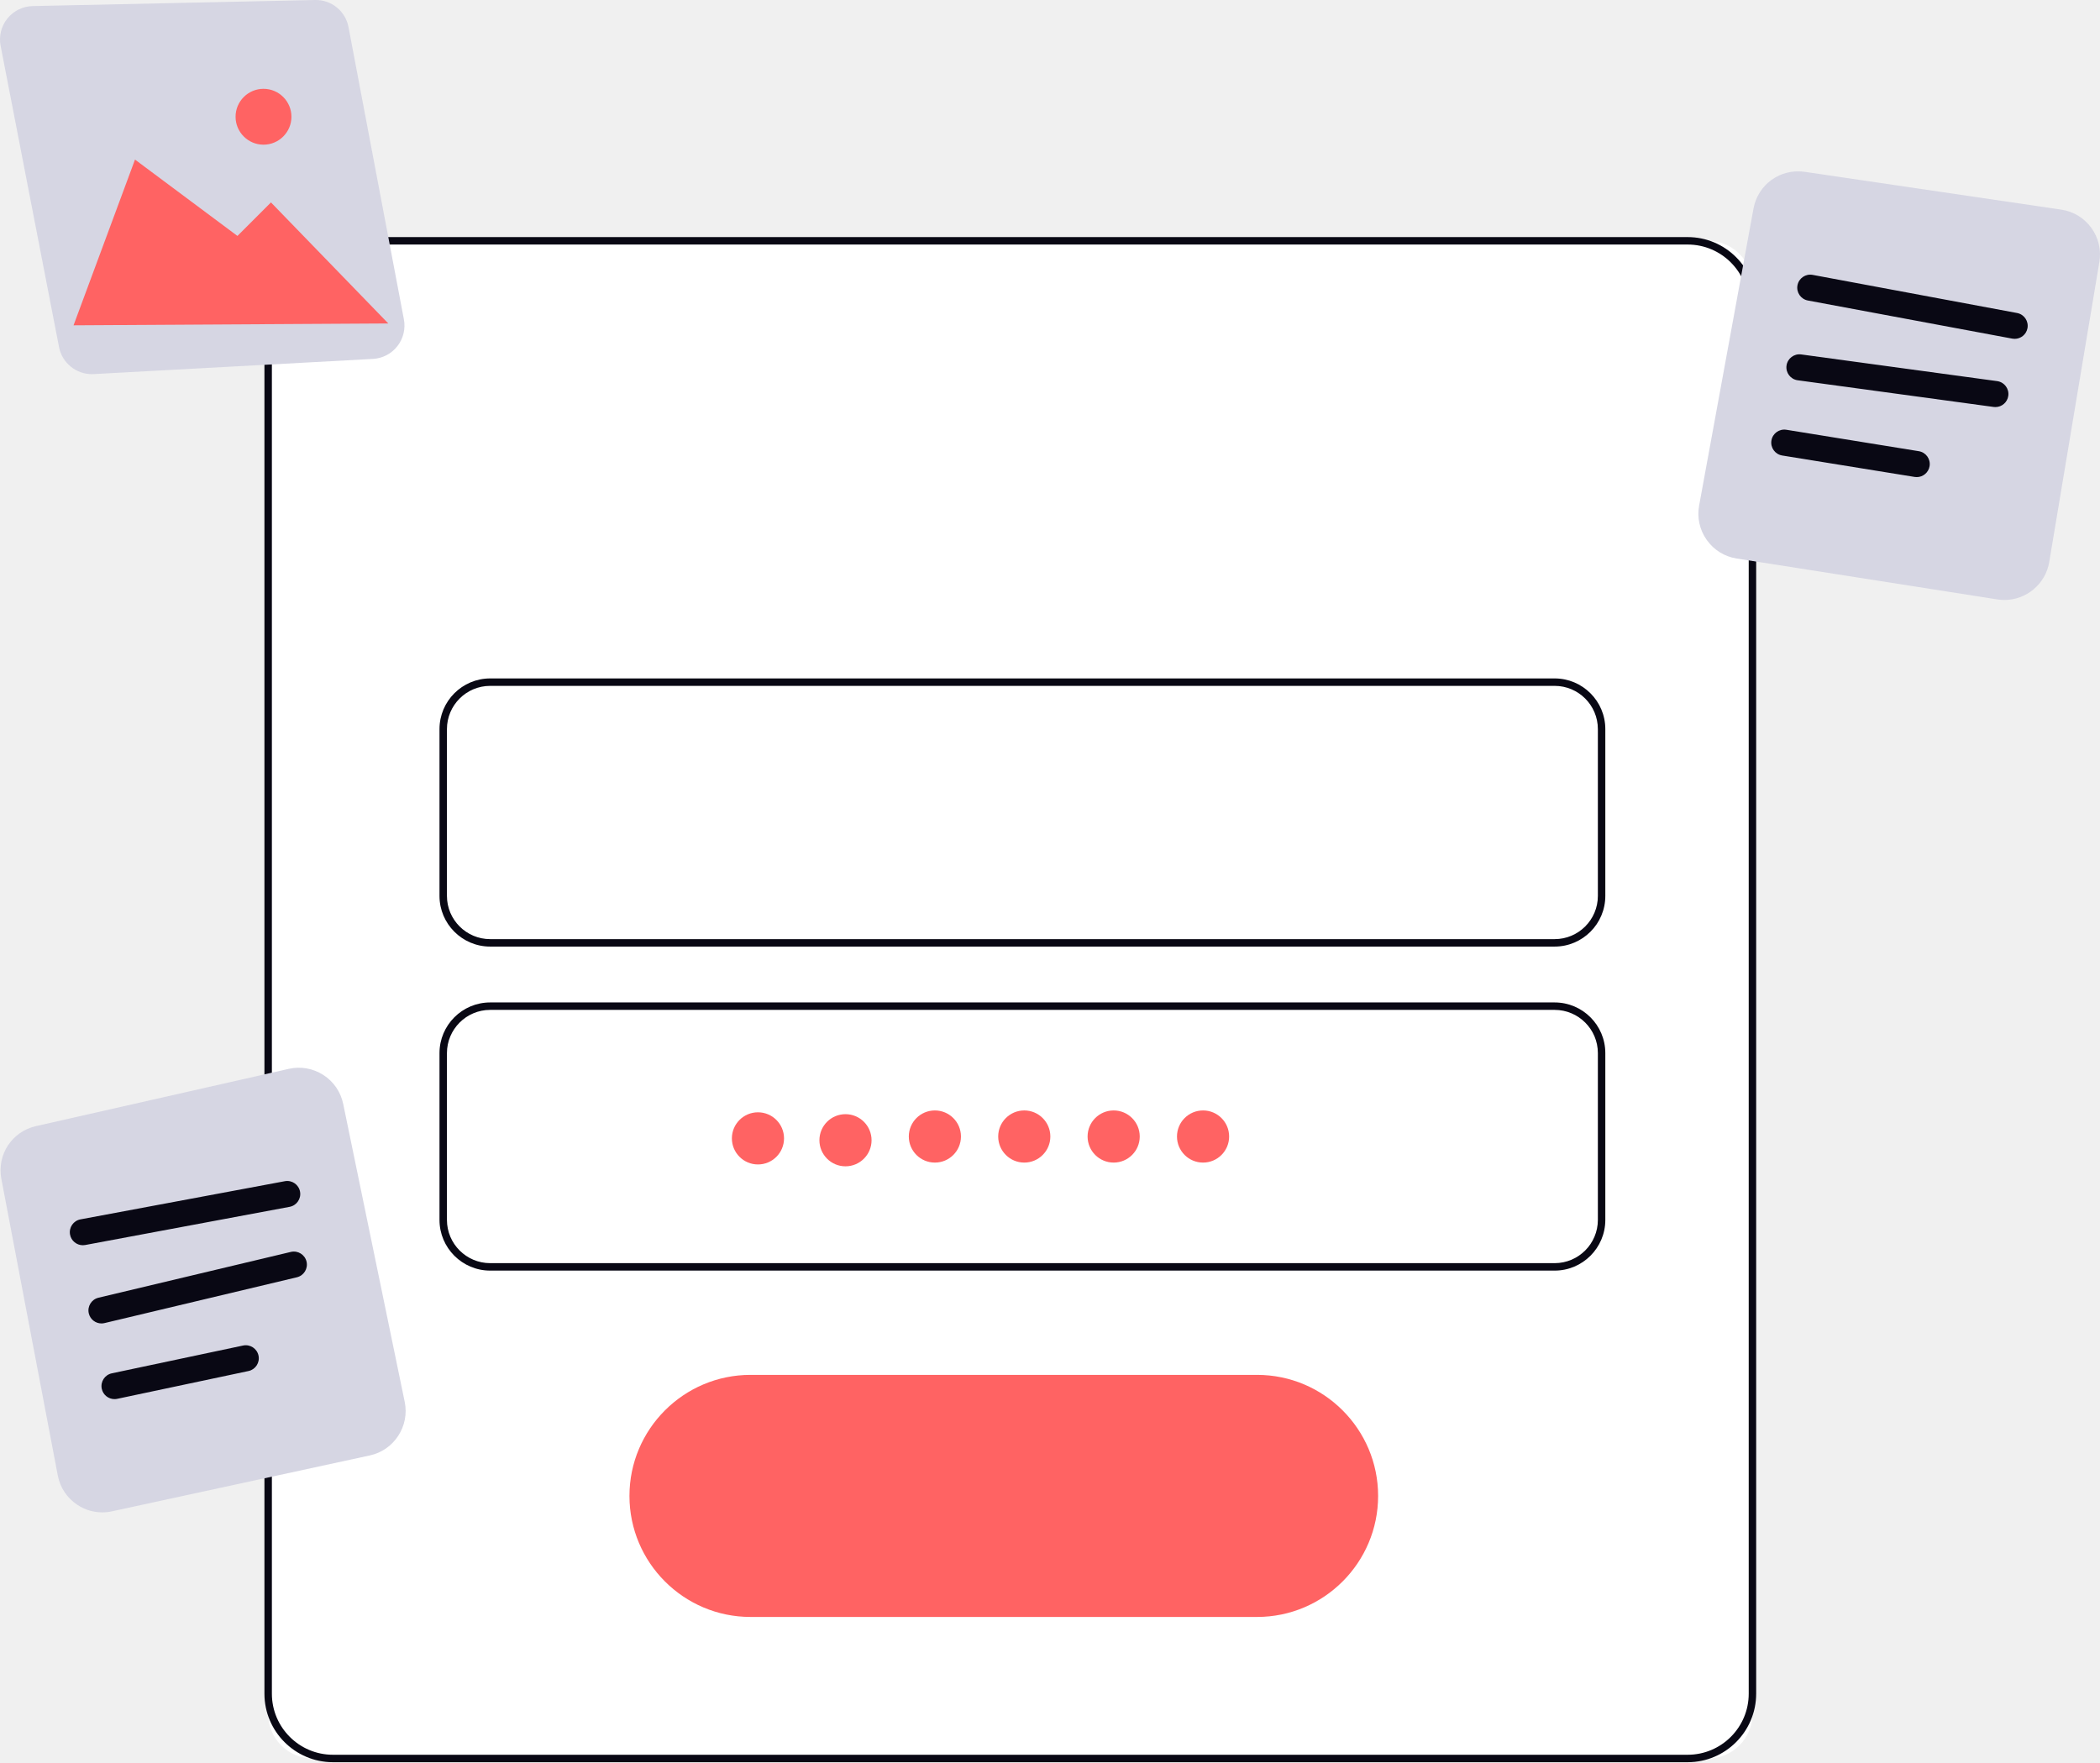
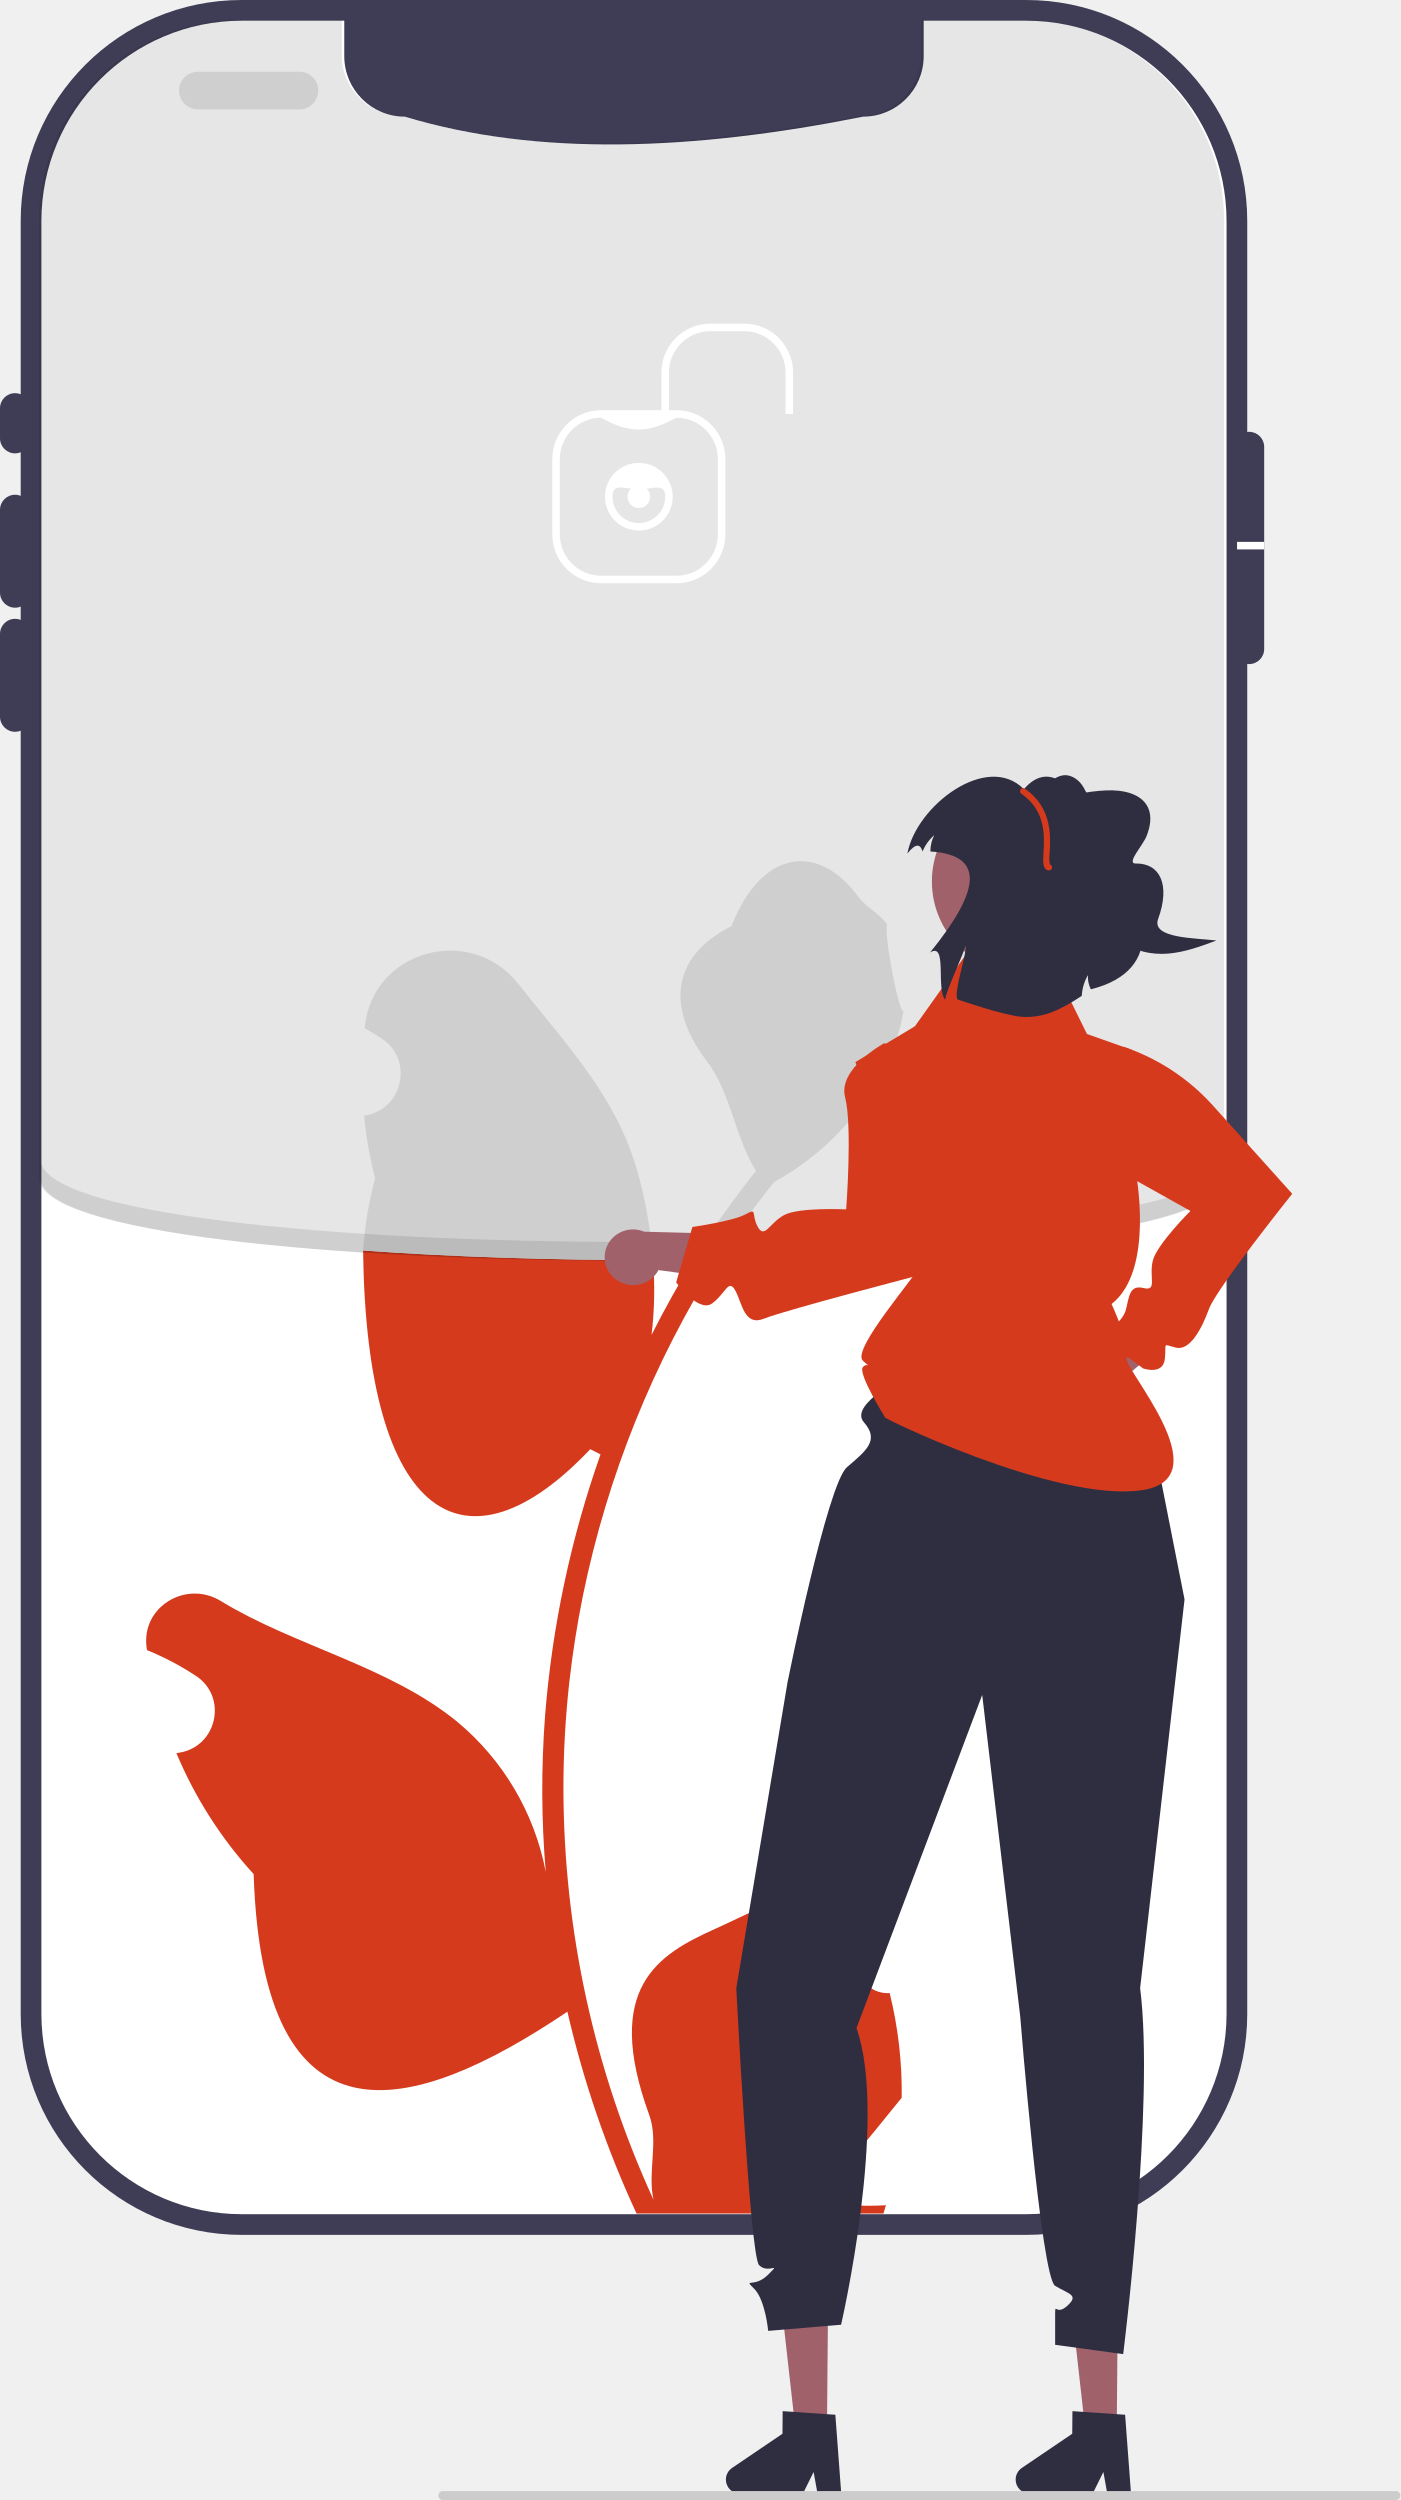
- <svg xmlns="http://www.w3.org/2000/svg" width="818.553" height="686.948" viewBox="0 0 818.553 686.948" role="img" artist="Katerina Limpitsouni" source="https://undraw.co/">
-   <rect x="104.526" y="93.874" width="578.555" height="591.621" rx="17.389" ry="17.389" fill="#fff" />
-   <path d="M657.836,686.948H129.771c-14.721,0-26.697-11.976-26.697-26.697V119.12c0-14.721,11.976-26.697,26.697-26.697h528.065c14.72,0,26.696,11.976,26.696,26.697v541.13c0,14.721-11.976,26.697-26.696,26.697ZM129.771,95.326c-13.12,0-23.794,10.673-23.794,23.794v541.13c0,13.12,10.673,23.794,23.794,23.794h528.065c13.119,0,23.792-10.673,23.792-23.794V119.12c0-13.12-10.673-23.794-23.792-23.794H129.771Z" fill="#090814" />
-   <path d="M605.985,368.997H191.058c-10.889,0-19.749-8.86-19.749-19.749v-65.036c0-10.889,8.86-19.747,19.749-19.747h414.927c10.889,0,19.747,8.858,19.747,19.747v65.036c0,10.889-8.858,19.749-19.747,19.749ZM191.058,267.368c-9.288,0-16.845,7.555-16.845,16.844v65.036c0,9.288,7.557,16.845,16.845,16.845h414.927c9.288,0,16.844-7.557,16.844-16.845v-65.036c0-9.288-7.555-16.844-16.844-16.844H191.058Z" fill="#090814" />
-   <path d="M605.985,495.306H191.058c-10.889,0-19.749-8.86-19.749-19.749v-65.036c0-10.889,8.86-19.747,19.749-19.747h414.927c10.889,0,19.747,8.858,19.747,19.747v65.036c0,10.889-8.858,19.749-19.747,19.749ZM191.058,393.678c-9.288,0-16.845,7.555-16.845,16.844v65.036c0,9.288,7.557,16.845,16.845,16.845h414.927c9.288,0,16.844-7.557,16.844-16.845v-65.036c0-9.288-7.555-16.844-16.844-16.844H191.058Z" fill="#090814" />
-   <circle cx="295.442" cy="443.765" r="10.163" fill="#ff6363" />
-   <circle cx="329.56" cy="444.491" r="10.163" fill="#ff6363" />
-   <circle cx="364.404" cy="443.039" r="10.163" fill="#ff6363" />
-   <circle cx="399.248" cy="443.039" r="10.163" fill="#ff6363" />
-   <circle cx="434.092" cy="443.039" r="10.163" fill="#ff6363" />
-   <circle cx="468.936" cy="443.039" r="10.163" fill="#ff6363" />
-   <path d="M489.988,630.326h-197.45c-26.018,0-47.184-21.166-47.184-47.184s21.166-47.184,47.184-47.184h197.45c26.017,0,47.183,21.166,47.183,47.184s-21.166,47.184-47.183,47.184Z" fill="#ff6363" />
-   <path d="M35.789,145.852c-6.167,0-11.591-4.419-12.776-10.534L.239,17.852c-.732-3.774.234-7.655,2.648-10.646,2.413-2.99,6.002-4.754,9.845-4.836L122.786.003c6.427-.146,11.874,4.314,13.062,10.585l21.585,113.915c.698,3.686-.228,7.493-2.544,10.446-2.314,2.952-5.789,4.762-9.533,4.965l-108.863,5.916c-.235.013-.471.02-.703.02Z" fill="#d6d6e3" />
-   <polygon points="28.667 126.814 52.622 62.208 92.548 91.971 105.614 78.904 151.347 126.089 28.667 126.814" fill="#ff6363" />
-   <path d="M102.711,56.401c-6.004,0-10.889-4.884-10.889-10.889s4.884-10.889,10.889-10.889,10.889,4.884,10.889,10.889-4.884,10.889-10.889,10.889Z" fill="#ff6363" />
-   <path d="M39.864,589.556c-3.431,0-6.787-1.004-9.723-2.946-4.012-2.657-6.719-6.723-7.618-11.45L.528,459.552c-1.791-9.417,4.129-18.451,13.476-20.567l98.532-22.319c4.676-1.056,9.465-.211,13.492,2.38,4.029,2.595,6.781,6.608,7.75,11.3l23.974,116.138c1.954,9.464-4.14,18.827-13.583,20.874l-100.512,21.787c-1.262.274-2.532.41-3.793.41Z" fill="#d6d6e3" />
-   <path d="M32.291,485.418c-2.399,0-4.533-1.706-4.989-4.15-.516-2.759,1.303-5.413,4.062-5.928l79.658-14.881c2.758-.523,5.412,1.303,5.928,4.062s-1.303,5.413-4.062,5.928l-79.658,14.881c-.315.06-.629.088-.939.088Z" fill="#090814" />
-   <path d="M39.552,515.907c-2.3,0-4.382-1.571-4.94-3.906-.649-2.729,1.036-5.47,3.767-6.121l74.985-17.854c2.728-.647,5.468,1.036,6.121,3.767.649,2.729-1.036,5.47-3.767,6.121l-74.985,17.854c-.396.094-.791.139-1.181.139Z" fill="#090814" />
-   <path d="M44.632,545.406c-2.349,0-4.459-1.639-4.965-4.029-.581-2.746,1.173-5.443,3.917-6.024l51.157-10.833c2.76-.58,5.444,1.173,6.024,3.917.581,2.746-1.173,5.443-3.917,6.024l-51.157,10.833c-.356.075-.71.112-1.059.112Z" fill="#090814" />
-   <path d="M781.3,233.887c-.903,0-1.816-.071-2.734-.214l-101.603-15.94c-4.755-.747-8.907-3.319-11.691-7.245-2.785-3.924-3.841-8.694-2.975-13.427l21.196-115.757c1.73-9.428,10.502-15.704,19.99-14.321l99.948,14.732c4.74.699,8.904,3.217,11.724,7.09,2.821,3.872,3.94,8.607,3.15,13.333l-19.542,116.966c-1.438,8.615-8.979,14.782-17.465,14.782Z" fill="#d6d6e3" />
-   <path d="M785.294,132.092c-.309,0-.622-.028-.937-.088l-79.664-14.86c-2.759-.515-4.578-3.167-4.063-5.926.513-2.759,3.16-4.589,5.926-4.063l79.664,14.86c2.759.515,4.578,3.167,4.063,5.926-.455,2.444-2.59,4.151-4.989,4.151Z" fill="#090814" />
-   <path d="M777.78,158.685c-.23,0-.459-.014-.693-.047l-76.377-10.401c-2.78-.379-4.727-2.939-4.348-5.721.38-2.782,2.949-4.73,5.721-4.348l76.377,10.401c2.78.379,4.727,2.939,4.348,5.721-.347,2.548-2.527,4.395-5.028,4.395Z" fill="#090814" />
-   <path d="M747.118,185.985c-.269,0-.543-.023-.818-.067l-51.621-8.354c-2.77-.448-4.652-3.058-4.204-5.829.449-2.77,3.041-4.646,5.829-4.204l51.621,8.354c2.77.448,4.652,3.058,4.204,5.829-.404,2.495-2.561,4.27-5.011,4.27Z" fill="#090814" />
+ <svg xmlns="http://www.w3.org/2000/svg" width="372.193" height="664.464" viewBox="0 0 372.193 664.464" role="img" artist="Katerina Limpitsouni" source="https://undraw.co/">
+   <rect x="5.5" width="326" height="594" rx="58.728" fill="#3f3d56" />
+   <path d="M739.904,176.5v476.54a53.292,53.292,0,0,1-53.23,53.23h-208.54a53.292,53.292,0,0,1-53.23-53.23v-476.54a53.292,53.292,0,0,1,53.23-53.23h27.27v9.42a16.081,16.081,0,0,0,16.08,16.08c35.305,10.665,76.747,9,121.84,0a16.081,16.081,0,0,0,16.08-16.08v-9.42h27.27A53.292,53.292,0,0,1,739.904,176.5Z" transform="translate(-413.9033 -117.768)" fill="#fff" />
+   <path d="M417.903,238.268a4.005,4.005,0,0,1-4-4v-8a4,4,0,1,1,8,0v8A4.005,4.005,0,0,1,417.903,238.268Z" transform="translate(-413.9033 -117.768)" fill="#3f3d56" />
+   <path d="M417.903,279.289a4.005,4.005,0,0,1-4-4l0-22.021a4,4,0,1,1,8,0l0,22.021A4.005,4.005,0,0,1,417.903,279.289Z" transform="translate(-413.9033 -117.768)" fill="#3f3d56" />
+   <path d="M417.903,312.268a4.005,4.005,0,0,1-4-4V286.247a4,4,0,0,1,8,0V308.268A4.005,4.005,0,0,1,417.903,312.268Z" transform="translate(-413.9033 -117.768)" fill="#3f3d56" />
+   <path d="M745.905,232.54a3.997,3.997,0,0,0-4,3.99v53.74a4,4,0,0,0,8,0V236.53A4.003,4.003,0,0,0,745.905,232.54Z" transform="translate(-413.9033 -117.768)" fill="#3f3d56" />
+   <path d="M493.489,146.841h-27a5,5,0,0,1,0-10h27a5,5,0,0,1,0,10Z" transform="translate(-413.9033 -117.768)" fill="#e6e6e6" />
+   <path d="M650.362,647.495c-7.524.471-11.683-8.877-5.99-14.326.208-.828.358-1.423.566-2.251q-.112-.271-.225-.541c-7.609-18.144-23.017-7.958-40.943.152-14.785,6.689-29.687,15.404-17.321,49.336,2.597,7.128-.518,15.196,1.153,22.583A263.258,263.258,0,0,1,563.655,593.109a254.101,254.101,0,0,1,1.576-28.347q1.306-11.574,3.623-22.983a267.545,267.545,0,0,1,35.917-89.193q-3.296.044-6.602.071-5.95,9.715-11.089,19.891a100.252,100.252,0,0,0,.385-19.849c-26.731-.01-53.442-.865-77.058-2.565.896,72.379,27.613,87.472,60.376,52.807.917.47,1.812.941,2.729,1.388a273.582,273.582,0,0,0-14.726,69.302,259.474,259.474,0,0,0,.188,41.896q-.035-.247-.071-.494a68.565,68.565,0,0,0-23.407-39.591C517.484,560.646,492.036,555.197,472.603,543.303c-9.354-5.725-21.341,1.673-19.708,12.518q.039.26.079.519a75.332,75.332,0,0,1,8.445,4.069q2.341,1.321,4.584,2.804c8.521,5.635,5.576,18.844-4.52,20.402l-.229.035c-.165.024-.306.047-.47.071a111.645,111.645,0,0,0,20.536,32.157c2.409,74.338,41.522,64.752,83.369,36.58h.024a273.503,273.503,0,0,0,18.372,53.635h65.632c.235-.729.447-1.482.659-2.211a74.578,74.578,0,0,1-18.161-1.082c4.87-5.975,9.739-11.998,14.608-17.973a4.089,4.089,0,0,0,.306-.353c2.47-3.058,4.964-6.093,7.434-9.151l.001-.004a109.228,109.228,0,0,0-3.201-27.825Z" transform="translate(-413.9033 -117.768)" fill="#d63a1d" />
+   <path d="M580.427,420.796c-6.367-15.36-18.301-28.296-28.811-41.575-12.624-15.95-38.51-8.989-40.734,11.23q-.032.294-.063.587,2.342,1.321,4.584,2.804c8.521,5.635,5.576,18.844-4.52,20.402l-.229.035a111.551,111.551,0,0,0,2.94,16.679,101.224,101.224,0,0,0-3.19,19.177c23.616,1.7,50.328,2.555,77.058,2.565C586.598,440.943,583.984,429.367,580.427,420.796Z" transform="translate(-413.9033 -117.768)" fill="#e6e6e6" />
+   <path d="M649.141,401.33a54.06,54.06,0,0,0,4.917-14.773c-1.435.188-5.411-21.666-4.328-23.007-2-3.035-5.579-4.543-7.763-7.504-10.862-14.727-25.827-12.155-33.639,7.857-16.689,8.423-16.851,22.392-6.61,35.827,6.515,8.547,7.41,20.113,13.127,29.264-.588.753-1.2,1.482-1.788,2.235a263.619,263.619,0,0,0-16.886,24.429q3.306-.027,6.602-.071a259.313,259.313,0,0,1,16.894-23.675A70.871,70.871,0,0,0,649.141,401.33Z" transform="translate(-413.9033 -117.768)" fill="#e6e6e6" />
+   <path d="M739.242,176.284v254.54c0,29.35-315,29.35-315,0v-254.54a53.292,53.292,0,0,1,53.23-53.23h27.27v9.42a16.081,16.081,0,0,0,16.08,16.08c33.805,10.617,75.539,8.869,121.84,0a16.081,16.081,0,0,0,16.08-16.08v-9.42h27.27A53.292,53.292,0,0,1,739.242,176.284Z" transform="translate(-413.9033 -117.768)" opacity="0.1" />
+   <path d="M611.695,203.79h-9a13.014,13.014,0,0,0-13,13v10h-16a13.014,13.014,0,0,0-13,13v20a13.014,13.014,0,0,0,13,13h20a13.014,13.014,0,0,0,13-13v-20a13.014,13.014,0,0,0-13-13h-2v-10a11.012,11.012,0,0,1,11-11h9a11.012,11.012,0,0,1,11,11v11h2v-11A13.014,13.014,0,0,0,611.695,203.79Zm-7,36v20a11.012,11.012,0,0,1-11,11h-20a11.012,11.012,0,0,1-11-11v-20a11.012,11.012,0,0,1,11-11c9.469,5.509,14.686,2.66,20,0A11.012,11.012,0,0,1,604.695,239.79Z" transform="translate(-413.9033 -117.768)" fill="#fff" />
+   <path d="M583.695,258.79a9,9,0,1,0-9-9A9.01,9.01,0,0,0,583.695,258.79Zm0-11c3.86,0,7-1.86,7,2a7,7,0,1,1-14,0C576.695,245.93,579.835,247.79,583.695,247.79Z" transform="translate(-413.9033 -117.768)" fill="#fff" />
+   <circle cx="169.791" cy="132.022" r="3" fill="#fff" />
+   <rect x="328.791" y="144.022" width="7.21" height="2" fill="#fff" />
+   <path d="M424.695,425.843v5c0,29.35,315,29.35,315,0v-5C739.695,455.193,424.695,455.193,424.695,425.843Z" transform="translate(-413.9033 -117.768)" opacity="0.1" />
+   <path d="M702.922,497.386a7.665,7.665,0,0,0,6.019-8.835,7.353,7.353,0,0,0-.327-1.171l20.489-17.183-5.061-13.464-25.522,26.573a7.644,7.644,0,0,0-4.326,8.268,7.315,7.315,0,0,0,8.531,5.851h0Q702.824,497.407,702.922,497.386Z" transform="translate(-413.9033 -117.768)" fill="#a0616a" />
+   <path d="M712.57,395.996l-8.125,6.479s-9.71,17.653-2.75,21.315,28.598,15.838,28.598,15.838-8.943,8.902-9.997,13.226,1.28,8.166-2.426,7.261-3.811,2.04-4.716,5.746-6.931,7.119-6.931,7.119L717.742,481.48s5.332,1.883,5.769-2.591-.777-3.843,2.929-2.939,6.829-4.895,8.803-10.304S757.357,435.064,757.357,435.064l-21.071-23.448a55.998,55.998,0,0,0-23.716-15.619Z" transform="translate(-413.9033 -117.768)" fill="#d63a1d" />
+   <polygon points="296.815 645.673 288.426 645.602 284.713 612.491 297.094 612.596 296.815 645.673" fill="#a0616a" />
+   <path d="M683.848,776.78a3.755,3.755,0,0,0,3.718,3.783l16.679.139,2.92-5.918,1.072,5.949,6.293.057-1.589-21.217-2.189-.146-8.931-.616-2.881-.193-.051,6.003-13.398,9.087A3.749,3.749,0,0,0,683.848,776.78Z" transform="translate(-413.9033 -117.768)" fill="#2f2e41" />
+   <polygon points="219.799 645.673 211.411 645.602 207.697 612.491 220.078 612.596 219.799 645.673" fill="#a0616a" />
+   <path d="M606.833,776.78a3.755,3.755,0,0,0,3.718,3.783l16.679.139,2.92-5.918,1.072,5.949,6.293.057-1.589-21.217-2.189-.146-8.931-.616-2.881-.193-.051,6.003-13.398,9.087A3.749,3.749,0,0,0,606.833,776.78Z" transform="translate(-413.9033 -117.768)" fill="#2f2e41" />
+   <path d="M655.406,483.055s-16.108,7.935-11.908,12.711.748,7.477-4.486,11.964-15.771,57.04-15.771,57.04l-13.644,81.409s3.62,71.084,6.05,73.616,6.168-1.207,2.429,2.532-6.73.748-3.739,3.739,3.739,11.216,3.739,11.216l19.376-1.633s12.612-54.639,4.095-78.844l33.412-88.545,10.101,85.437s5.545,69.378,9.283,71.621,6.432,2.394,3.216,5.31-3.216-1.571-3.216,2.915v7.441l18.087,2.483s8.401-66.511,4.504-97.287L728.738,542.873l-9.196-46.553-9.497-12.517Z" transform="translate(-413.9033 -117.768)" fill="#2f2e41" />
+   <path d="M577.677,457.876a7.665,7.665,0,0,0,10.585-1.503,7.354,7.354,0,0,0,.645-1.03l26.501,3.57,6.543-12.81-36.832-.965a7.644,7.644,0,0,0-9.025,2.372,7.315,7.315,0,0,0,1.421,10.247l0,0Q577.595,457.818,577.677,457.876Z" transform="translate(-413.9033 -117.768)" fill="#a0616a" />
+   <path d="M659.114,396.713l-10.262-1.641s-12.316,6.724-10.334,14.335.285,29.795.285,29.795-12.603-.613-16.51,1.52-5.173,6.446-7.001,3.098.099-5.125-3.249-3.297-14.105,3.355-14.105,3.355l-4.324,14.724s6.008,8.261,9.609,5.571,4.31-6.7,6.138-3.351,2.338,9.589,7.665,7.405,43.379-12.094,43.379-12.094l4.599-45.974Z" transform="translate(-413.9033 -117.768)" fill="#d63a1d" />
+   <path d="M649.099,494.406s-7.245-11.563-5.866-13.259,3.107,1.235,0-1.726,14.317-22.721,15.461-25.632S641.254,400.058,641.254,400.058l15.829-9.533,13.378-18.821,23.926,3.828,8.418,17.064L714.695,396.79l1,1v31s5.292,26.461-6.351,35.57c0,0,5.555,12.101,4.06,14.344s25.393,31.719,4.291,35.086C694.581,517.478,645.277,493.099,649.099,494.406Z" transform="translate(-413.9033 -117.768)" fill="#d63a1d" />
+   <path d="M530.427,781.042a1.186,1.186,0,0,0,1.19,1.19h253.29a1.19,1.19,0,1,0,0-2.38h-253.29A1.187,1.187,0,0,0,530.427,781.042Z" transform="translate(-413.9033 -117.768)" fill="#ccc" />
+   <circle cx="272.045" cy="234.283" r="24.363" fill="#a0616a" />
+   <path d="M704.774,334.04c-.251-2.193-1.753-4.903-2.799-6.846s-3.064-3.531-5.267-3.395a5.618,5.618,0,0,0-4.304,2.925,11.781,11.781,0,0,0-1.339,5.201,27.241,27.241,0,0,0,8.858,21.691c1.708,1.531,3.762,2.894,6.056,2.946a7.811,7.811,0,0,0,5.532-2.488c3.712-3.717,4.273-9.828,2.291-14.693s-2.867-6.758-7.398-9.415" transform="translate(-413.9033 -117.768)" fill="#2f2e41" />
+   <path d="M670.549,369.08c.407,2.168-3.341,12.476-2.143,14.334,0,0,12.404,4.308,17.146,4.618,5.794.375,10.454-2.002,15.873-5.579a12.166,12.166,0,0,1,1.638-5.509,7.371,7.371,0,0,0,.766,3.765c20.296-5.042,15.327-23.255,3.069-31.788l-8.149-18.742c2.445.815-4.935-11.776-12.717-2.657-9.738-9.917-28.602,4.36-30.966,17.113,2.274-2.879,3.459-2.539,4.042-.554a11.225,11.225,0,0,1,3.096-4.327,9.382,9.382,0,0,0-1.01,4.327c15.361.953,12.502,11.316-.088,26.84,4.656-2.898,1.514,9.591,4,12.576C665.227,381.409,670.109,371.109,670.549,369.08Z" transform="translate(-413.9033 -117.768)" fill="#2f2e41" />
+   <path d="M692.716,349.121a.815.815,0,0,0,.222-1.599,9.872,9.872,0,0,1-.056-3.035c.265-4.501.709-12.035-6.605-17.121a.815.815,0,0,0-.93,1.338c6.564,4.564,6.17,11.258,5.909,15.687-.149,2.532-.257,4.361,1.279,4.709A.809.809,0,0,0,692.716,349.121Z" transform="translate(-413.9033 -117.768)" fill="#d63a1d" />
+   <path d="M692.336,331.311A45.962,45.962,0,0,1,707.987,327.842c4.267-.181,9.359.771,11.093,4.674,1.052,2.368.492,5.143-.471,7.549s-5.462,7.262-2.871,7.209c6.507-.133,9.284,5.685,5.983,14.727-1.914,5.244,9.964,5.042,15.501,5.744-4.161,1.544-8.385,3.102-12.807,3.472s-9.145-.591-12.447-3.556c-3.573-3.209-4.946-8.192-5.554-12.956s-.639-9.67-2.254-14.192-5.324-8.735-10.109-9.136" transform="translate(-413.9033 -117.768)" fill="#2f2e41" />
</svg>
